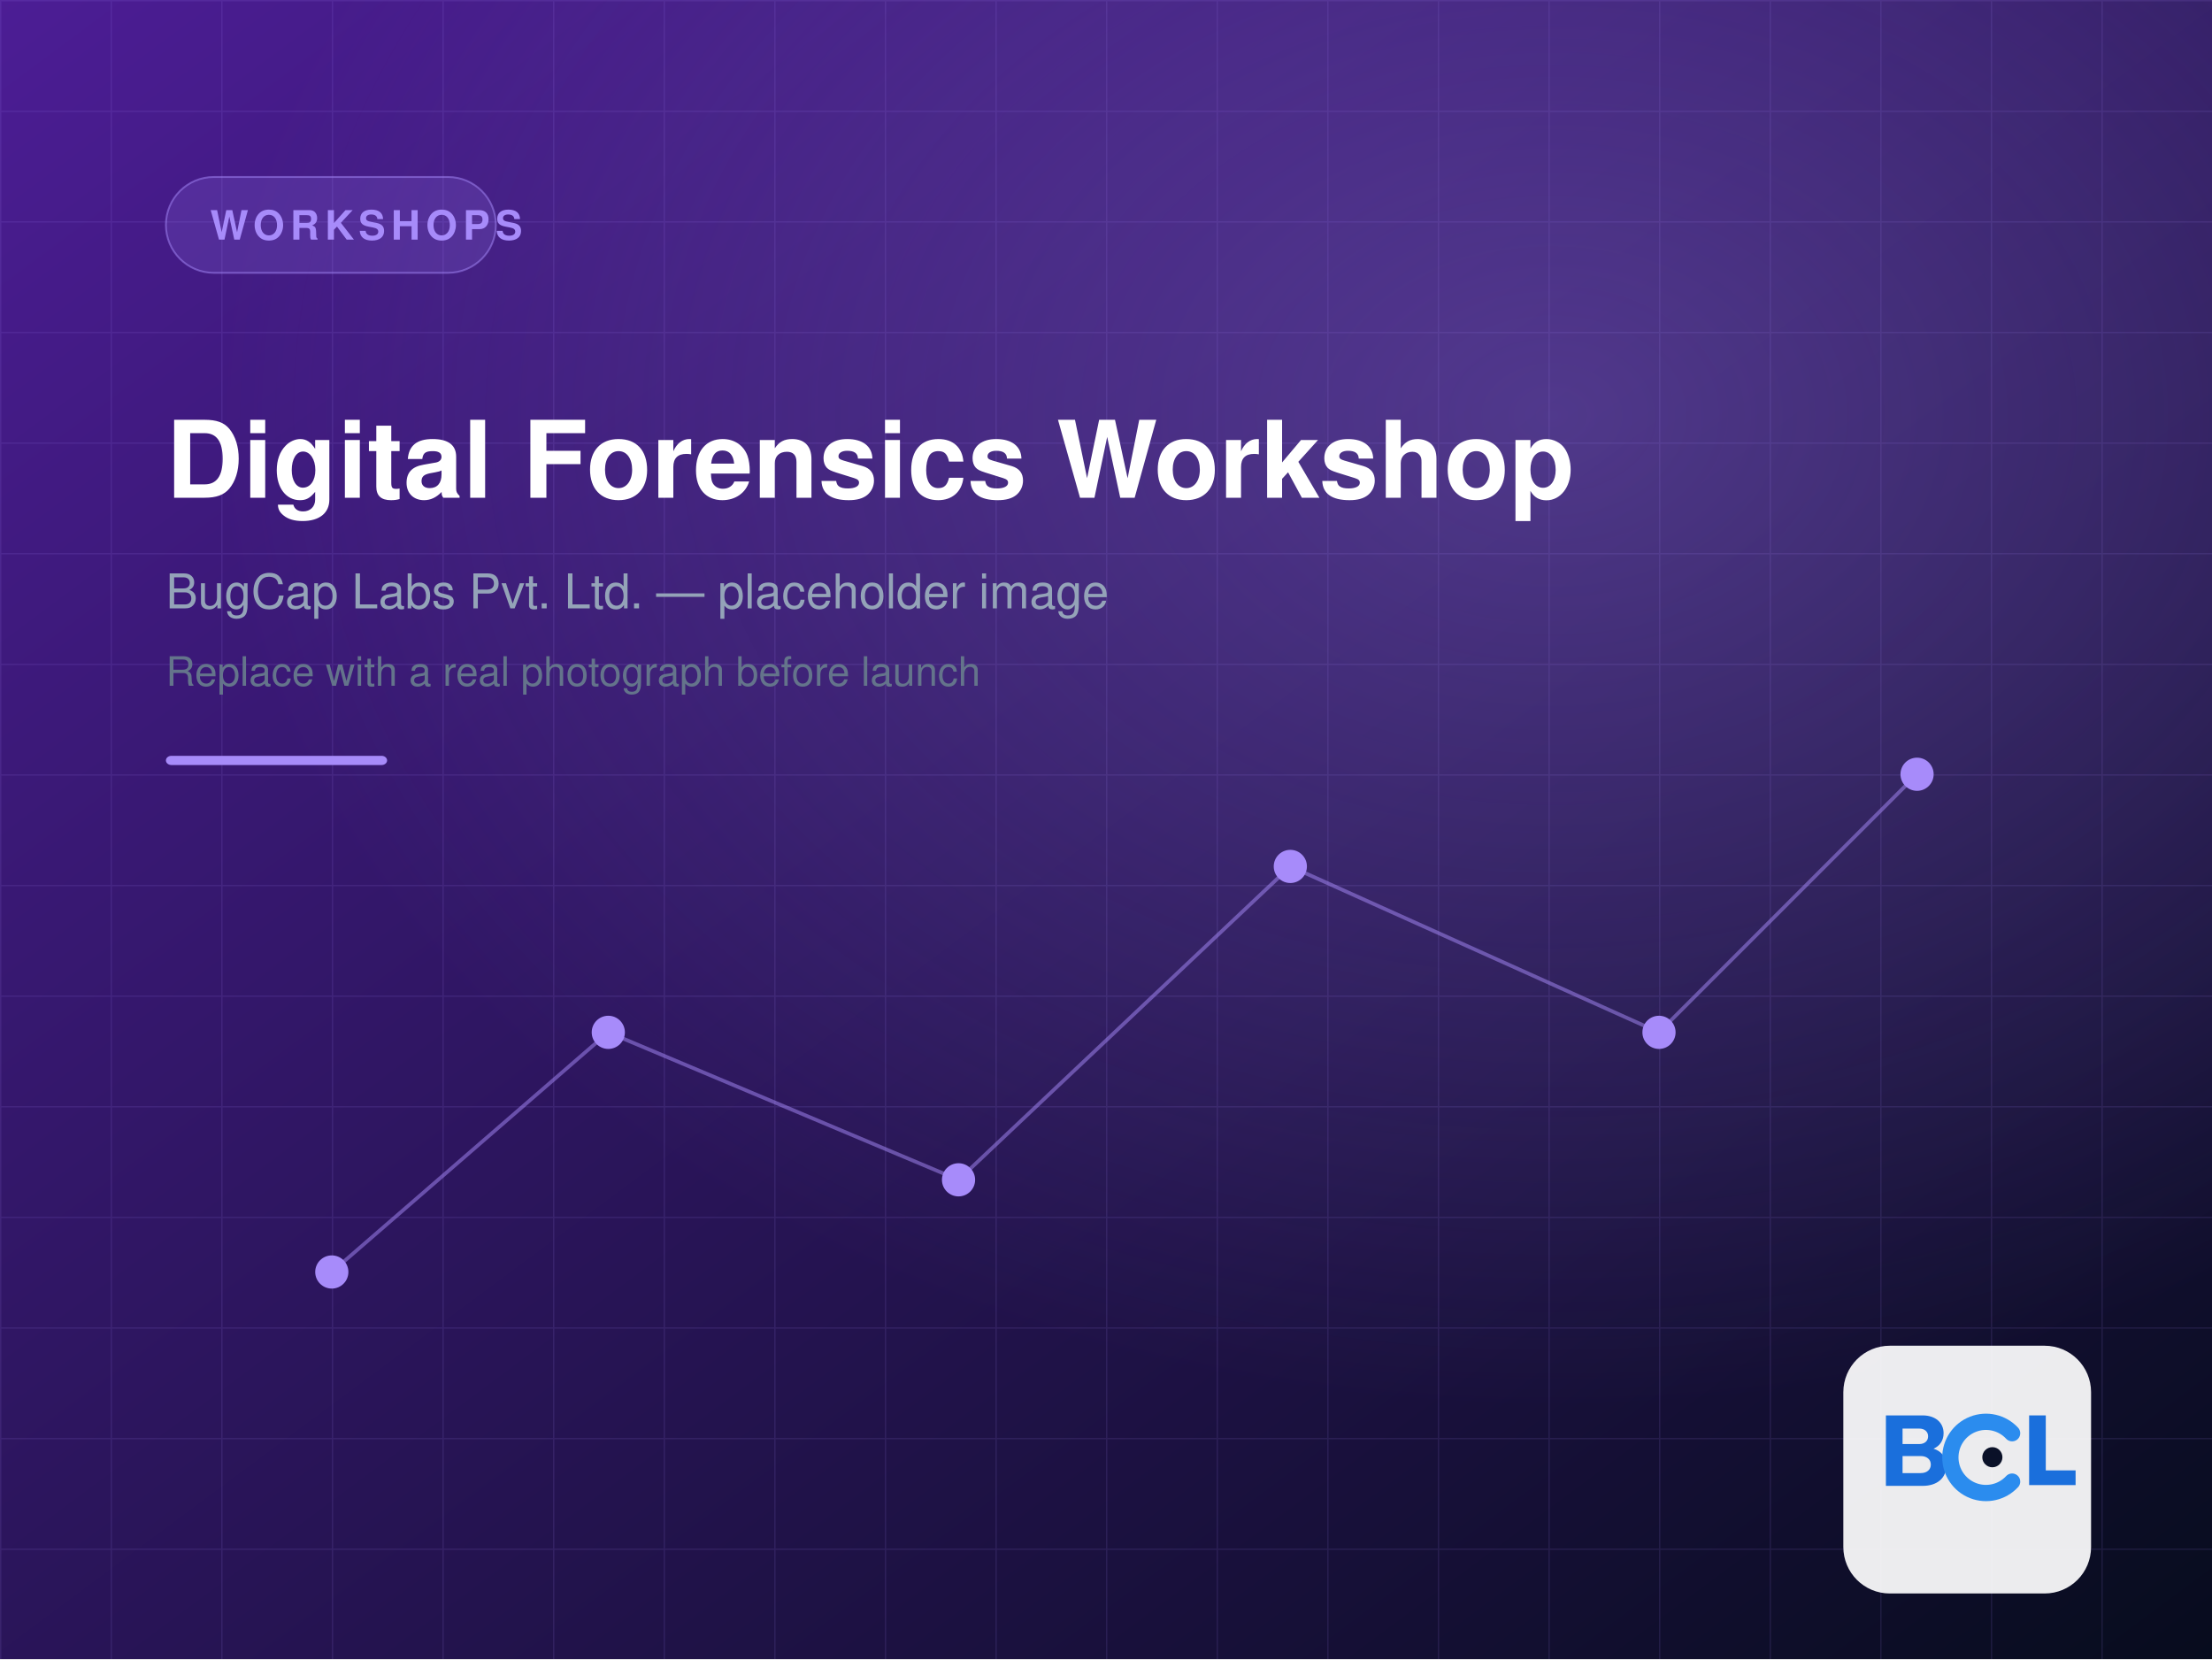
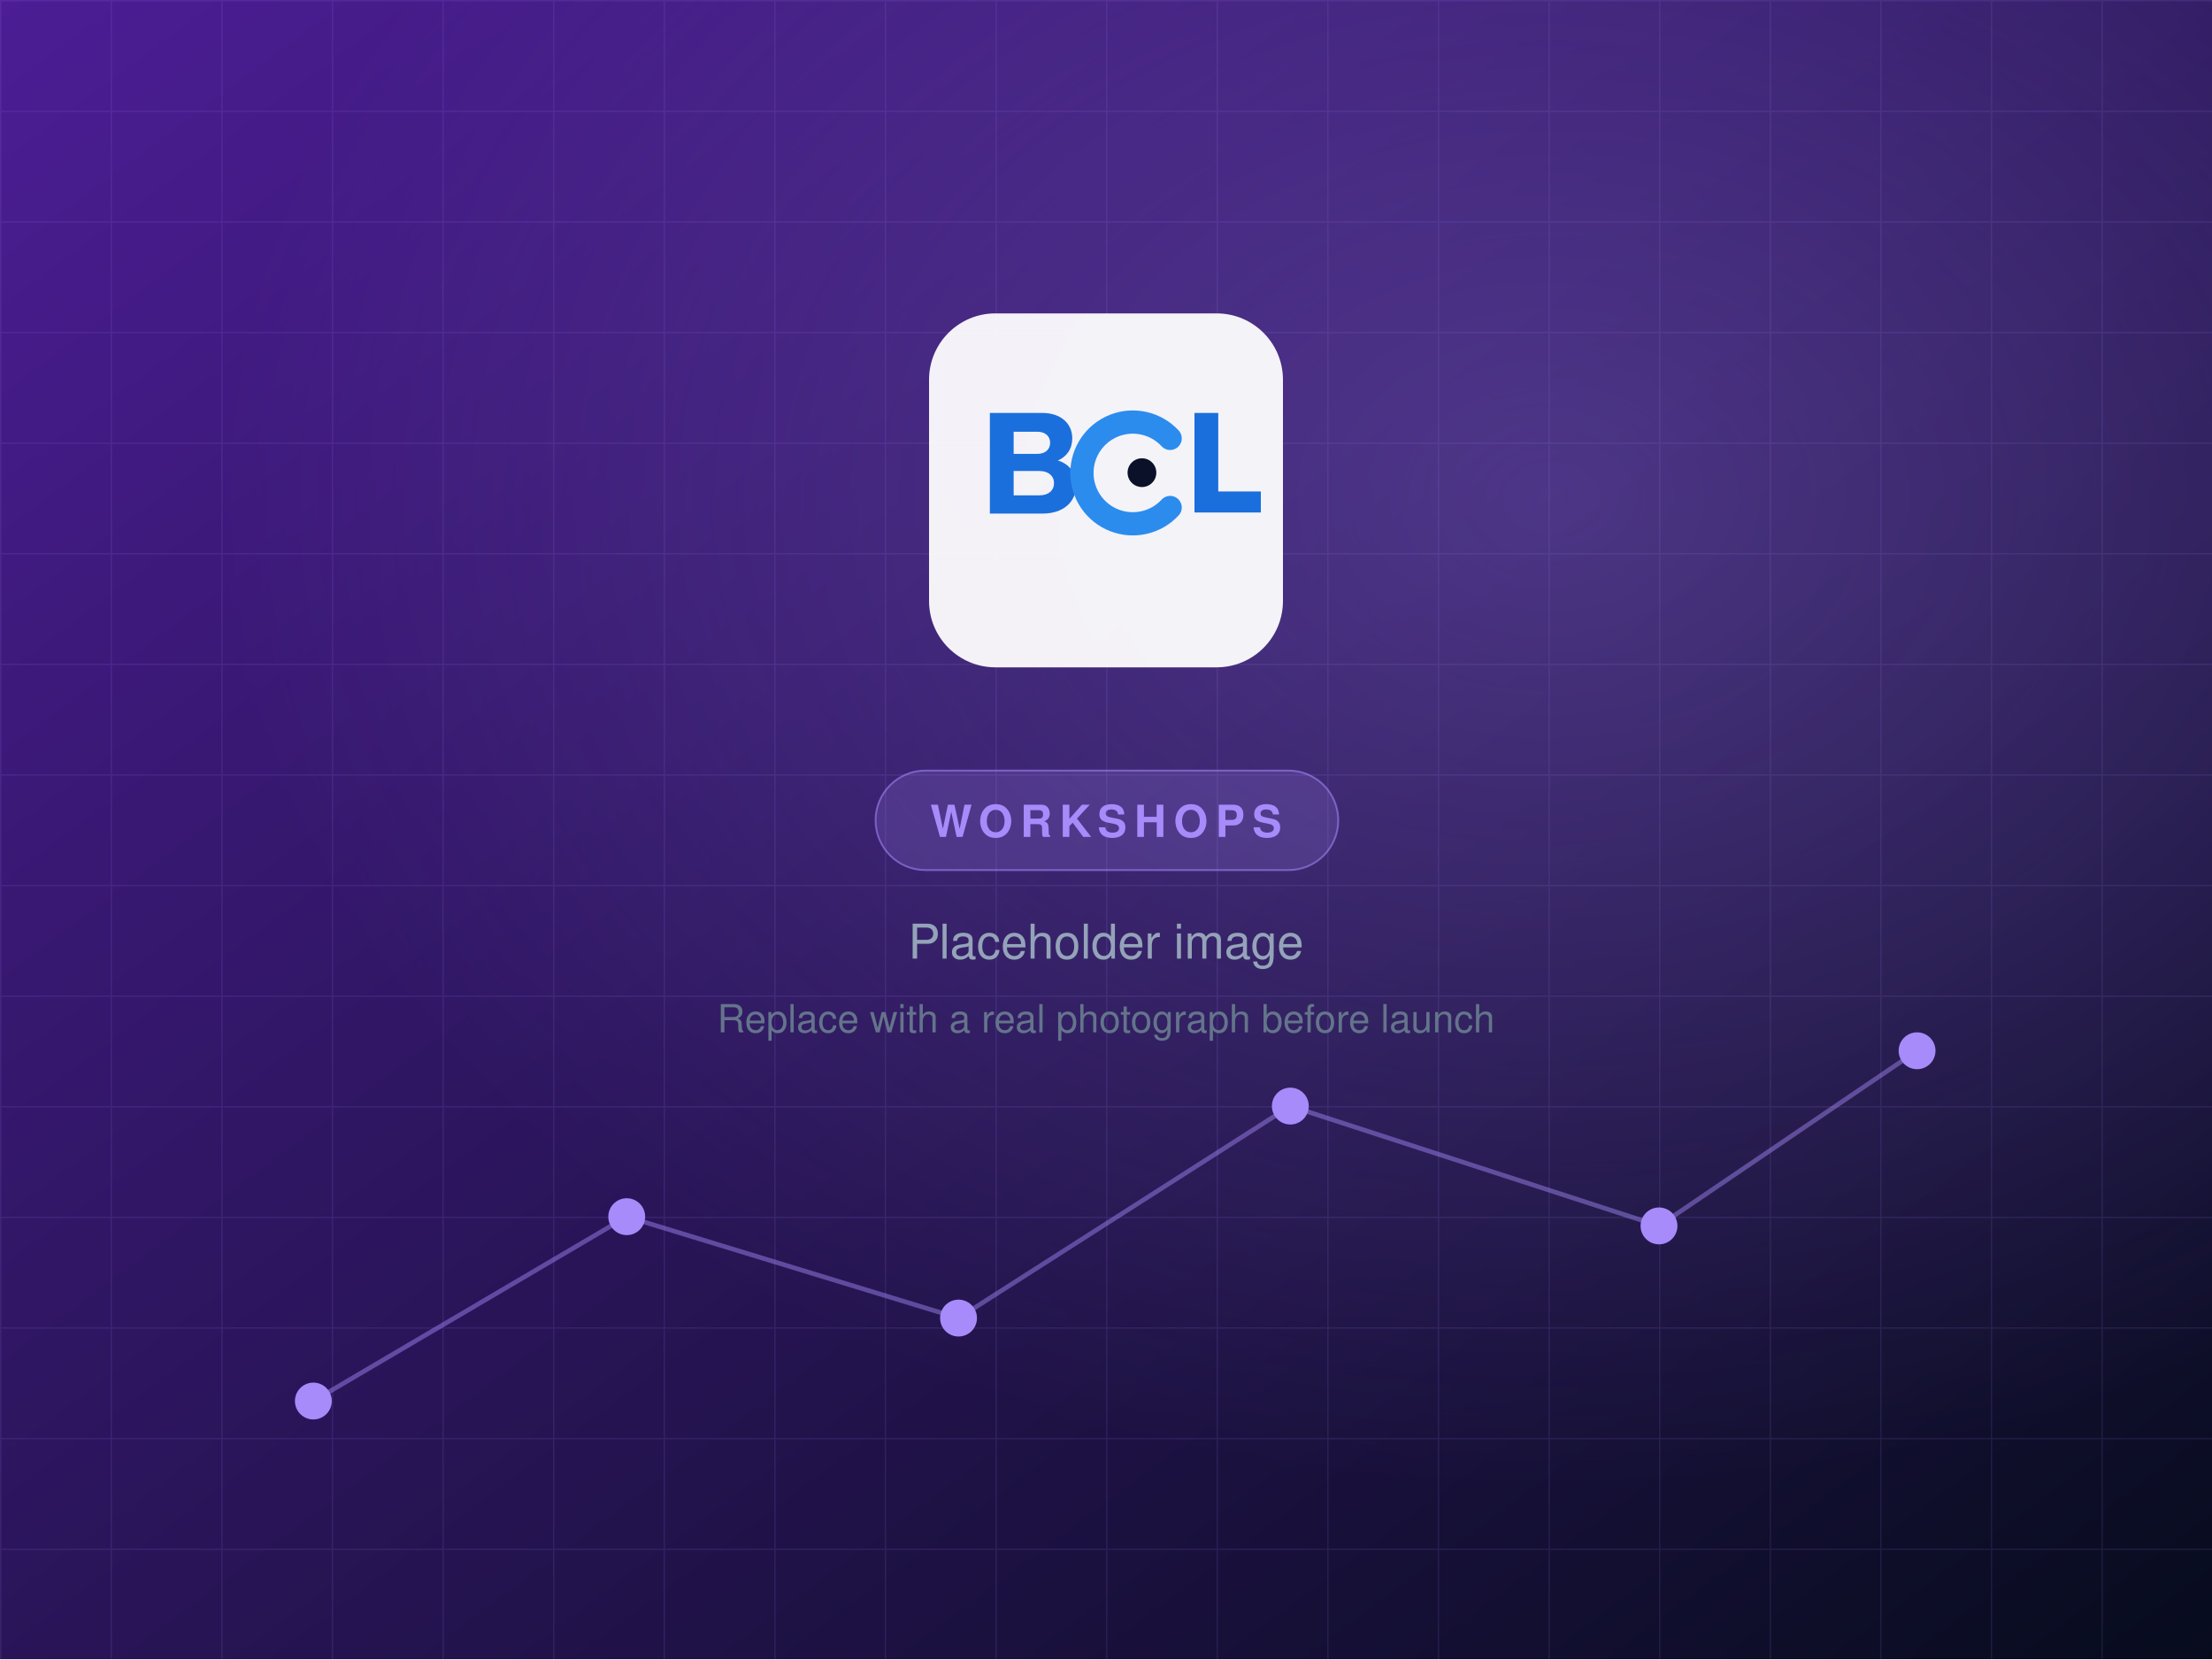
- <svg xmlns="http://www.w3.org/2000/svg" width="1200" height="900" viewBox="0 0 1200 900" role="img" aria-label="Digital Forensics Workshop — placeholder image">
+ <svg xmlns="http://www.w3.org/2000/svg" width="1200" height="900" viewBox="0 0 1200 900" role="img" aria-label="Workshops placeholder image">
  <defs>
    <linearGradient id="bg5" x1="0" y1="0" x2="1" y2="1">
      <stop offset="0%" stop-color="#4c1d95" />
      <stop offset="100%" stop-color="#070c1d" />
    </linearGradient>
    <pattern id="grid5" width="60" height="60" patternUnits="userSpaceOnUse">
      <path d="M60 0H0V60" fill="none" stroke="#a78bfa" stroke-opacity="0.12" stroke-width="1.5" />
    </pattern>
-     <radialGradient id="glow5" cx="0.7" cy="0.25" r="0.6">
-       <stop offset="0%" stop-color="#a78bfa" stop-opacity="0.3" />
+     <radialGradient id="glow5" cx="0.7" cy="0.3" r="0.6">
+       <stop offset="0%" stop-color="#a78bfa" stop-opacity="0.28" />
      <stop offset="100%" stop-color="#a78bfa" stop-opacity="0" />
    </radialGradient>
  </defs>
  <rect width="1200" height="900" fill="url(#bg5)" />
  <rect width="1200" height="900" fill="url(#grid5)" />
  <rect width="1200" height="900" fill="url(#glow5)" />
-   <g opacity="0.5" stroke="#a78bfa" stroke-width="2" fill="none">
-     <path d="M180 690 L330 560 L520 640 L700 470 L900 560 L1040 420" />
+   <g opacity="0.45" stroke="#a78bfa" stroke-width="2.5" fill="none">
+     <path d="M170 760 L340 660 L520 715 L700 600 L900 665 L1040 570" />
  </g>
  <g fill="#a78bfa">
-     <circle cx="180" cy="690" r="9" />
-     <circle cx="330" cy="560" r="9" />
-     <circle cx="520" cy="640" r="9" />
-     <circle cx="700" cy="470" r="9" />
-     <circle cx="900" cy="560" r="9" />
-     <circle cx="1040" cy="420" r="9" />
+     <circle cx="170" cy="760" r="10" />
+     <circle cx="340" cy="660" r="10" />
+     <circle cx="520" cy="715" r="10" />
+     <circle cx="700" cy="600" r="10" />
+     <circle cx="900" cy="665" r="10" />
+     <circle cx="1040" cy="570" r="10" />
  </g>
-   <rect x="90" y="96" width="179" height="52" rx="26" fill="#a78bfa" fill-opacity="0.16" stroke="#a78bfa" stroke-opacity="0.5" />
-   <text x="114" y="130" font-family="Segoe UI, Helvetica, Arial, sans-serif" font-size="22" font-weight="600" letter-spacing="3" fill="#a78bfa">WORKSHOPS</text>
-   <text x="90" y="270" font-family="Poppins, Segoe UI, Helvetica, Arial, sans-serif" font-size="58" font-weight="700" fill="#ffffff">Digital Forensics Workshop</text>
-   <text x="90" y="330" font-family="Segoe UI, Helvetica, Arial, sans-serif" font-size="26" fill="#94a3b8">BugCap Labs Pvt. Ltd. — placeholder image</text>
-   <text x="90" y="372" font-family="Segoe UI, Helvetica, Arial, sans-serif" font-size="22" fill="#64748b">Replace with a real photograph before launch</text>
-   <rect x="90" y="410" width="120" height="5" rx="3" fill="#a78bfa" />
-   <g transform="translate(1000 730) scale(2.1)">
-     <rect width="64" height="64" rx="12" fill="#ffffff" fill-opacity="0.92" />
+   <g transform="translate(504 170) scale(3)">
+     <rect width="64" height="64" rx="12" fill="#ffffff" fill-opacity="0.94" />
    <path d="M11 18h9.5c3.2 0 5.4 1.8 5.4 4.6 0 1.9-1 3.3-2.6 4 2 .6 3.3 2.2 3.3 4.4 0 3.2-2.4 5.2-6.1 5.2H11V18Zm4.3 3.4v4h4.3c1.4 0 2.3-.8 2.3-2s-.9-2-2.3-2h-4.3Zm0 7.1v4.4h4.7c1.6 0 2.6-.9 2.6-2.2 0-1.3-1-2.2-2.6-2.2h-4.7Z" fill="#1a6fdc" />
    <path d="M43.6 22.6a9.2 9.2 0 1 0 0 12.5" stroke="#2b8cee" stroke-width="4.2" stroke-linecap="round" fill="none" />
    <path d="M48 18h4.3v14.2H60V36H48V18Z" fill="#1a6fdc" />
    <circle cx="38.5" cy="28.8" r="2.6" fill="#0a1128" />
  </g>
+   <rect x="475" y="418" width="251" height="54" rx="27" fill="#a78bfa" fill-opacity="0.18" stroke="#a78bfa" stroke-opacity="0.55" />
+   <text x="600" y="454" text-anchor="middle" font-family="Segoe UI, Helvetica, Arial, sans-serif" font-size="24" font-weight="600" letter-spacing="4" fill="#a78bfa">WORKSHOPS</text>
+   <text x="600" y="520" text-anchor="middle" font-family="Segoe UI, Helvetica, Arial, sans-serif" font-size="26" fill="#94a3b8">Placeholder image</text>
+   <text x="600" y="560" text-anchor="middle" font-family="Segoe UI, Helvetica, Arial, sans-serif" font-size="21" fill="#64748b">Replace with a real photograph before launch</text>
</svg>
